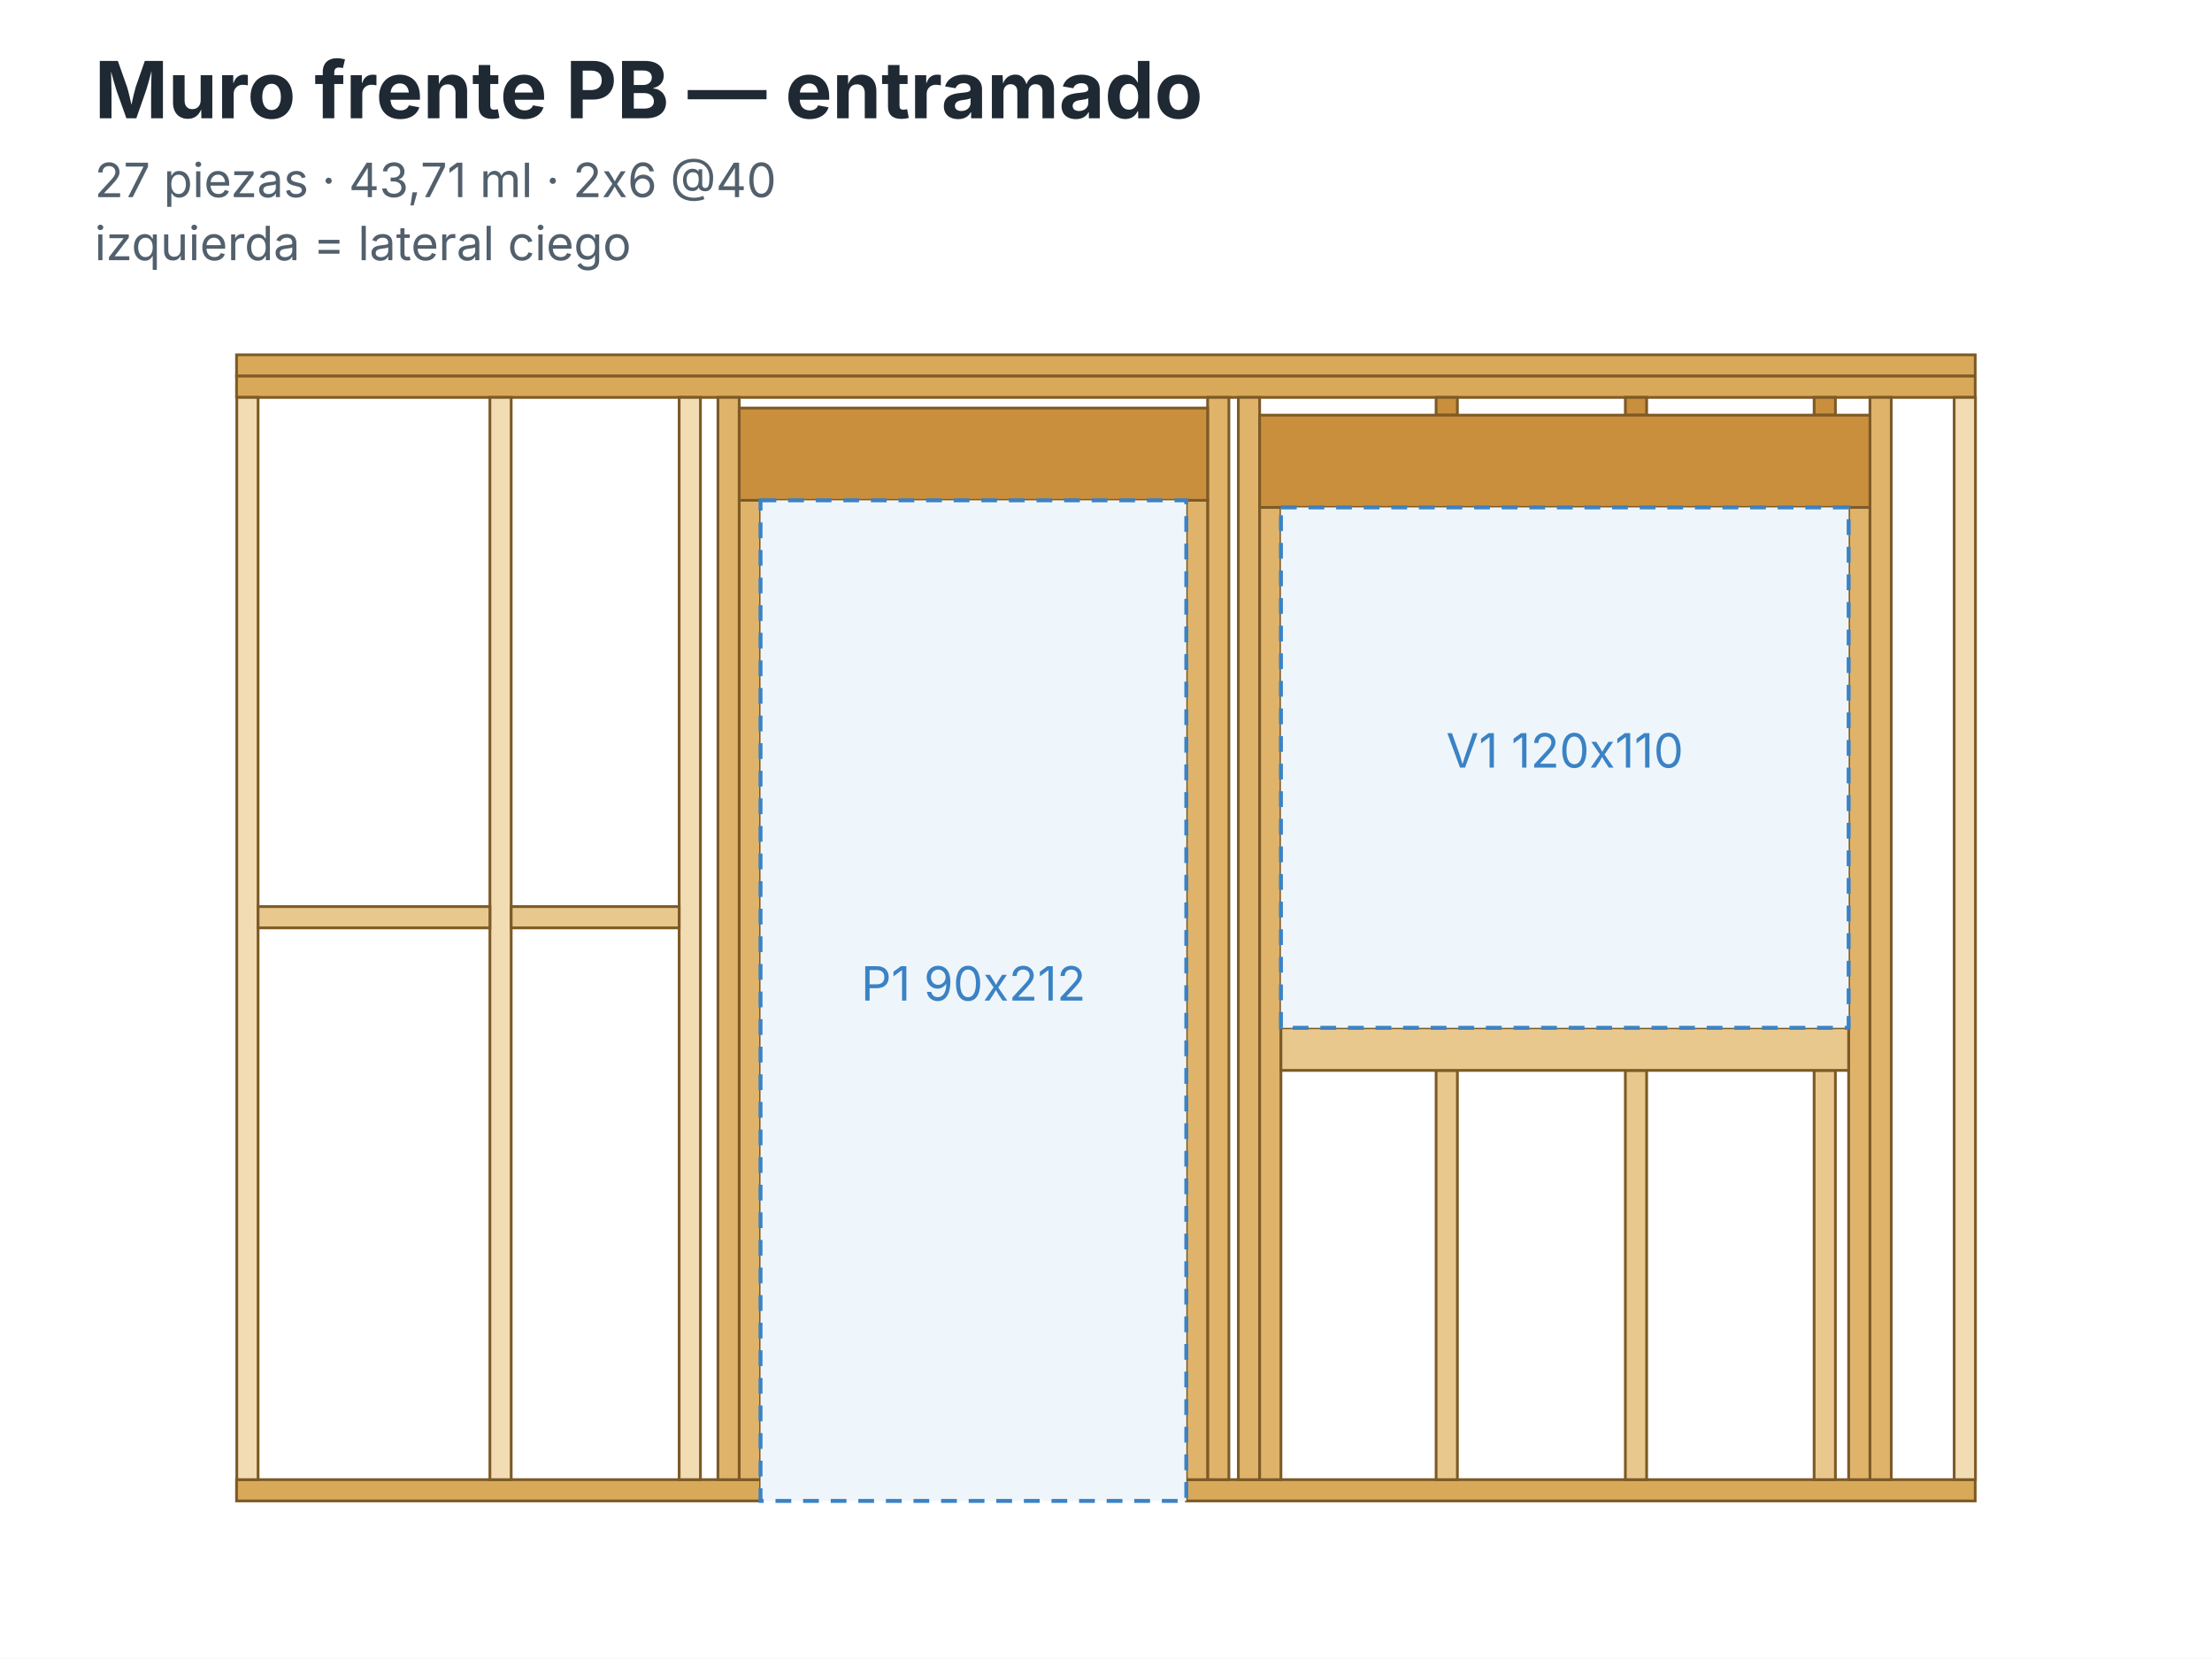
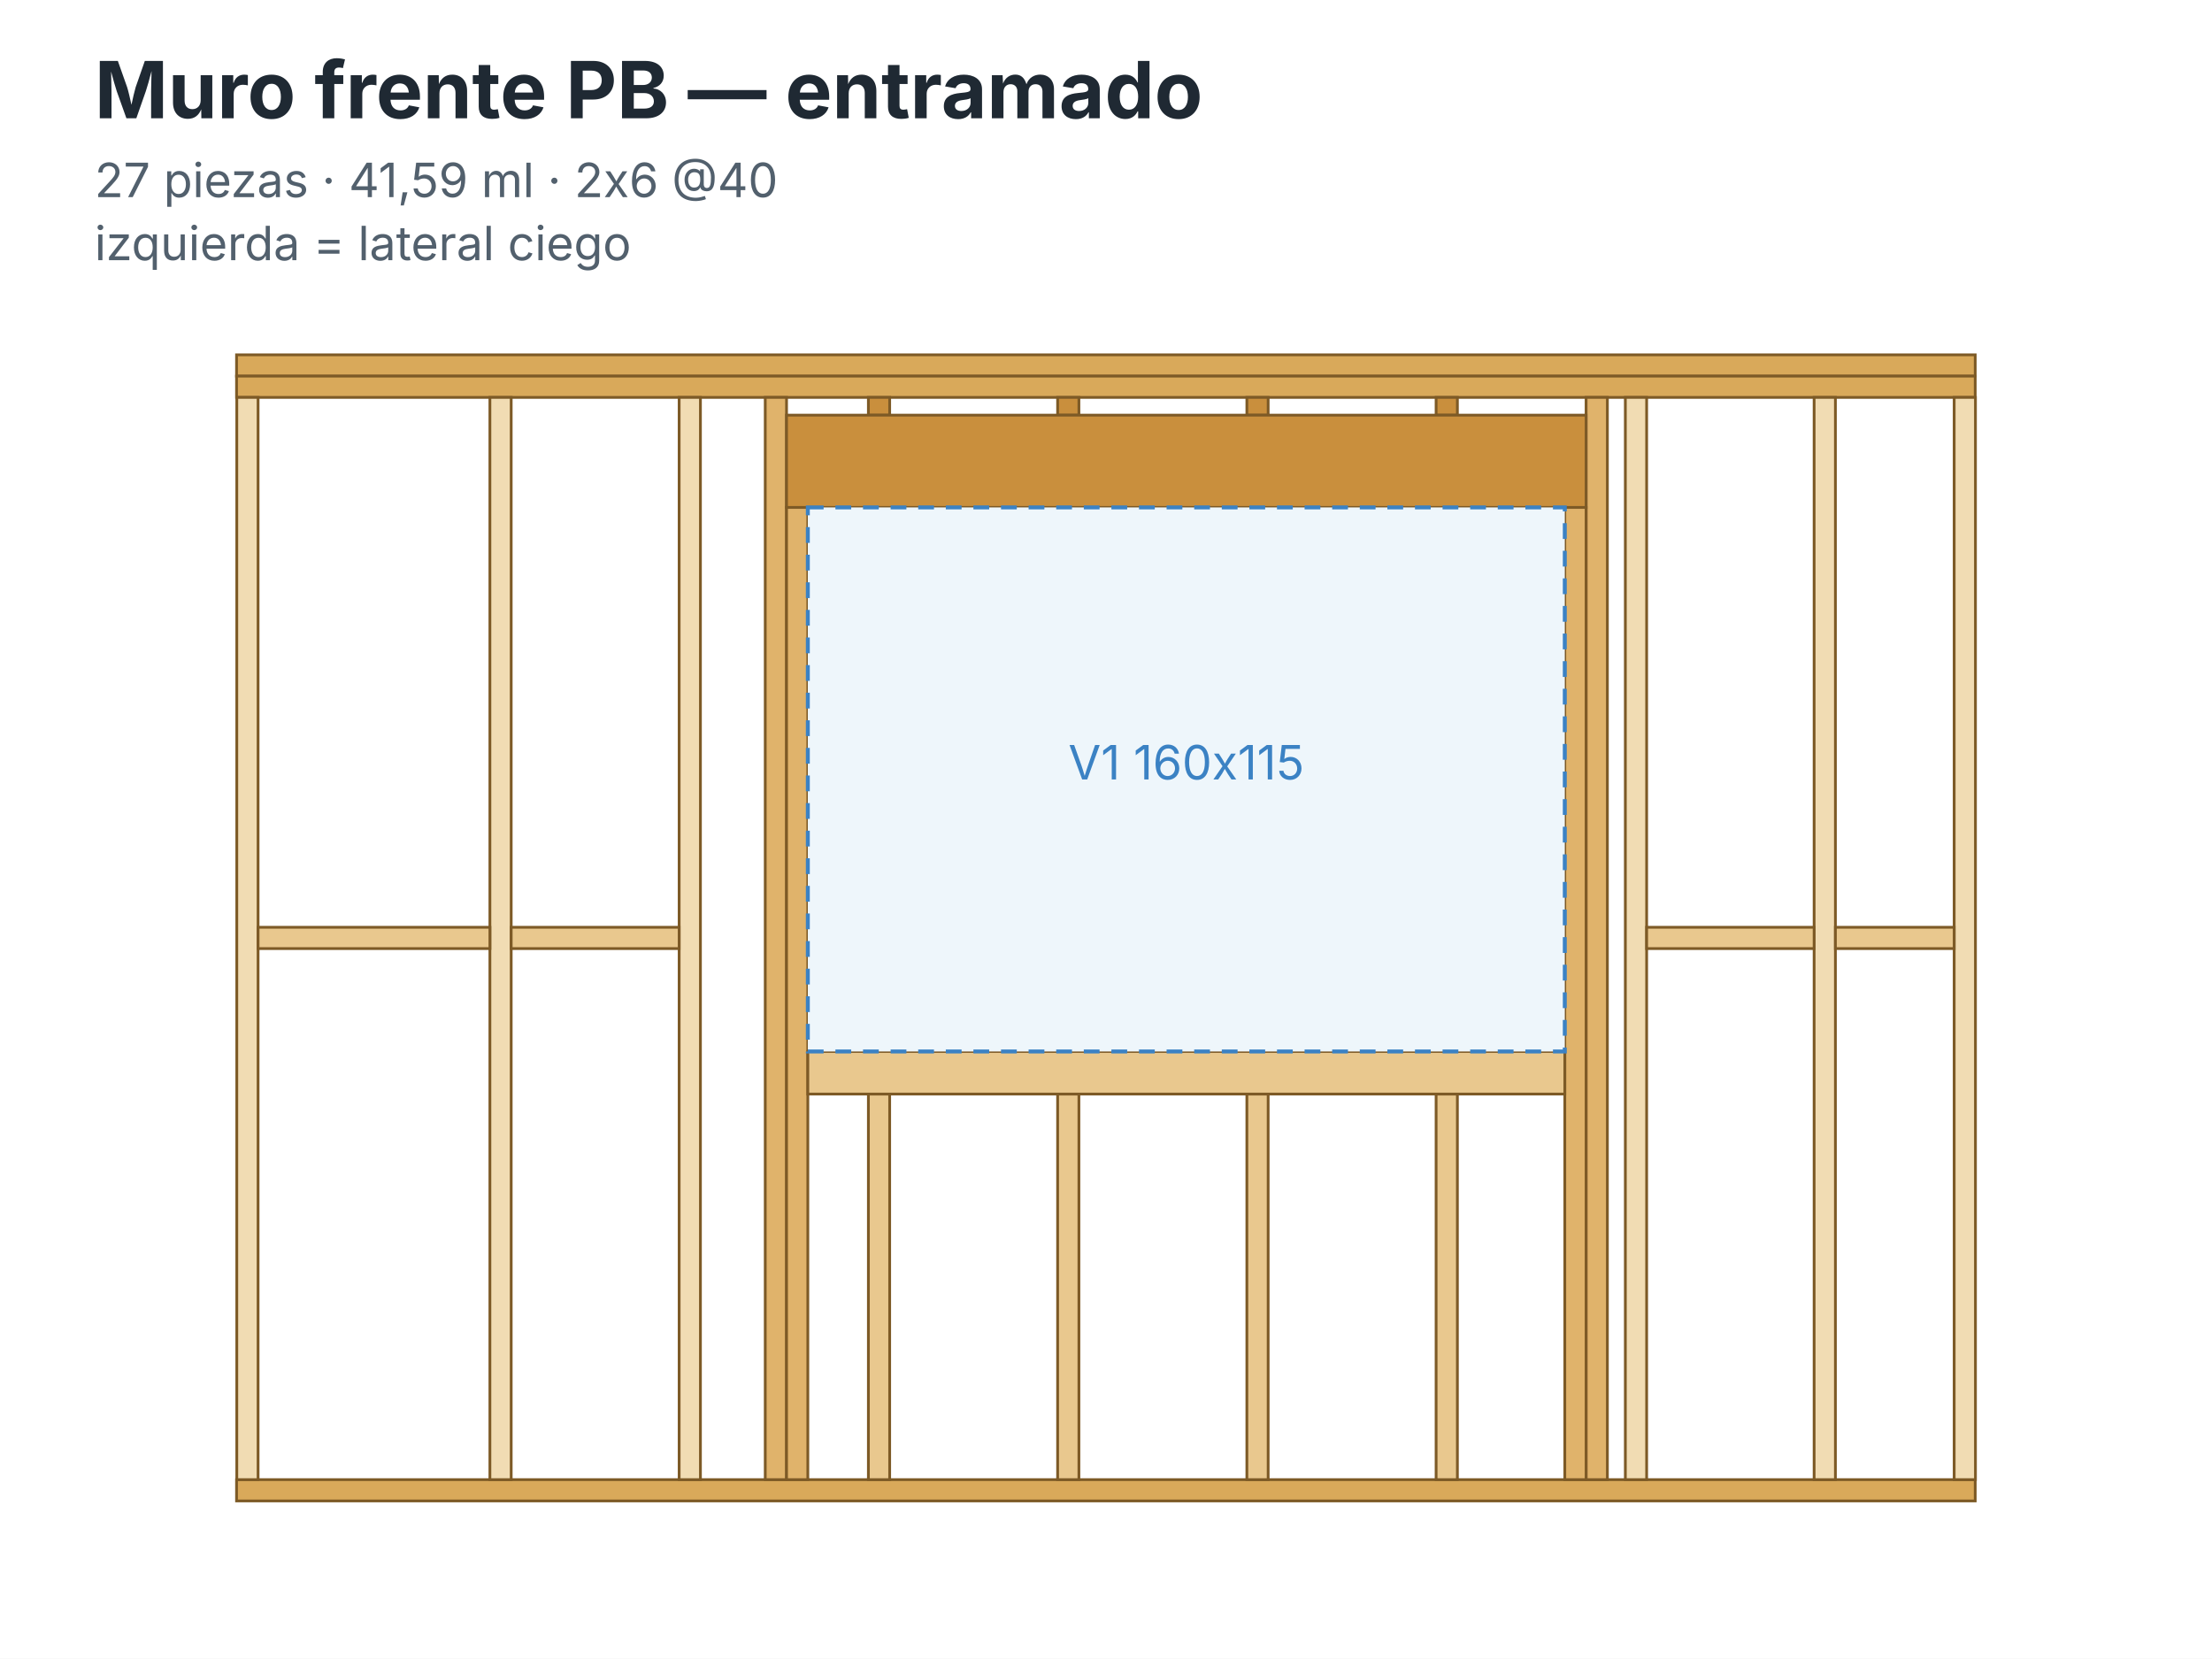
<svg xmlns="http://www.w3.org/2000/svg" viewBox="0 0 561.06 420.7" width="561.06" height="420.7">
  <style>
 .wall{fill:#2b2f33} .wallc{fill:#cfcac0;stroke:#2b2f33;stroke-width:1.2}
 .ins{fill:url(#ins)} .thin{stroke:#2b2f33;stroke-width:.8;fill:none}
 .open{fill:#fff;stroke:none} .glass{stroke:#3b82c4;stroke-width:1.2;fill:none}
 .swing{stroke:#555;stroke-width:.8;fill:none;stroke-dasharray:4 3}
 .furn{fill:#f6f3ec;stroke:#7a6f60;stroke-width:1} .furnhi{fill:none;stroke:#7a6f60;stroke-width:1;stroke-dasharray:6 4}
 .art{fill:#fff;stroke:#3a4a5a;stroke-width:1.2}
 .lbl{font-size:12px;fill:#333} .lbls{font-size:10px;fill:#555} .room{font-size:15px;font-weight:600;fill:#222}
 .area{font-size:12px;fill:#666} .dim{stroke:#a33;stroke-width:.8;fill:none} .dimt{font-size:11px;fill:#a33}
 .ttl{font-size:20px;font-weight:700;fill:#1f2933} .sub{font-size:12px;fill:#52606d}
 .stair{stroke:#555;stroke-width:.8;fill:#efe7dc} .staird{stroke:#777;stroke-width:.8;fill:none;stroke-dasharray:5 4}
 .ghost{opacity:.35} .grid{stroke:#e6e2da;stroke-width:.5}
</style>
  <defs>
    <pattern id="ins" width="10" height="10" patternUnits="userSpaceOnUse" patternTransform="rotate(45)">
      <rect width="10" height="10" fill="#f6e7a5" />
      <line x1="0" y1="0" x2="0" y2="10" stroke="#d8b84c" stroke-width="2" />
    </pattern>
    <marker id="arr" viewBox="0 0 10 10" refX="9" refY="5" markerWidth="7" markerHeight="7" orient="auto-start-reverse">
      <path d="M0,0 L10,5 L0,10 z" fill="#333" />
    </marker>
    <marker id="tick" viewBox="0 0 10 10" refX="5" refY="5" markerWidth="8" markerHeight="8" orient="auto">
      <path d="M2,8 L8,2" stroke="#a33" stroke-width="1.4" />
    </marker>
  </defs>
  <rect width="100%" height="100%" fill="#fff" />
  <text x="24" y="30" class="ttl" font-family="Inter, Arial, sans-serif">Muro frente PB — entramado</text>
-   <text x="24" y="50" class="sub" font-family="Inter, Arial, sans-serif">27 piezas · 43,71 ml · 2x6 @40</text>
+   <text x="24" y="50" class="sub" font-family="Inter, Arial, sans-serif">27 piezas · 41,59 ml · 2x6 @40</text>
  <text x="24" y="66" class="sub" font-family="Inter, Arial, sans-serif">izquierda = lateral ciego</text>
-   <polygon points="60,380.7 192.9,380.7 192.9,375.3 60,375.3" fill="#d9a95a" stroke="#7d5a26" stroke-width=".7" />
-   <polygon points="300.9,380.7 501,380.7 501,375.3 300.9,375.3" fill="#d9a95a" stroke="#7d5a26" stroke-width=".7" />
+   <polygon points="60,380.7 501,380.7 501,375.3 60,375.3" fill="#d9a95a" stroke="#7d5a26" stroke-width=".7" />
  <polygon points="60,95.4 501,95.4 501,90 60,90" fill="#d9a95a" stroke="#7d5a26" stroke-width=".7" />
  <polygon points="60,100.8 501,100.8 501,95.4 60,95.4" fill="#d9a95a" stroke="#7d5a26" stroke-width=".7" />
  <polygon points="60.06,375.3 65.46,375.3 65.46,100.8 60.06,100.8" fill="#f1dcb3" stroke="#7d5a26" stroke-width=".7" />
  <polygon points="124.26,375.3 129.66,375.3 129.66,100.8 124.26,100.8" fill="#f1dcb3" stroke="#7d5a26" stroke-width=".7" />
  <polygon points="172.26,375.3 177.66,375.3 177.66,100.8 172.26,100.8" fill="#f1dcb3" stroke="#7d5a26" stroke-width=".7" />
-   <polygon points="364.26,375.3 369.66,375.3 369.66,271.5 364.26,271.5" fill="#e9c88e" stroke="#7d5a26" stroke-width=".7" />
+   <polygon points="220.26,375.3 225.66,375.3 225.66,277.5 220.26,277.5" fill="#e9c88e" stroke="#7d5a26" stroke-width=".7" />
+   <polygon points="220.26,105.3 225.66,105.3 225.66,100.8 220.26,100.8" fill="#c98f3d" stroke="#7d5a26" stroke-width=".7" />
+   <polygon points="268.26,375.3 273.66,375.3 273.66,277.5 268.26,277.5" fill="#e9c88e" stroke="#7d5a26" stroke-width=".7" />
+   <polygon points="268.26,105.3 273.66,105.3 273.66,100.8 268.26,100.8" fill="#c98f3d" stroke="#7d5a26" stroke-width=".7" />
+   <polygon points="316.26,375.3 321.66,375.3 321.66,277.5 316.26,277.5" fill="#e9c88e" stroke="#7d5a26" stroke-width=".7" />
+   <polygon points="316.26,105.3 321.66,105.3 321.66,100.8 316.26,100.8" fill="#c98f3d" stroke="#7d5a26" stroke-width=".7" />
+   <polygon points="364.26,375.3 369.66,375.3 369.66,277.5 364.26,277.5" fill="#e9c88e" stroke="#7d5a26" stroke-width=".7" />
  <polygon points="364.26,105.3 369.66,105.3 369.66,100.8 364.26,100.8" fill="#c98f3d" stroke="#7d5a26" stroke-width=".7" />
-   <polygon points="412.26,375.3 417.66,375.3 417.66,271.5 412.26,271.5" fill="#e9c88e" stroke="#7d5a26" stroke-width=".7" />
-   <polygon points="412.26,105.3 417.66,105.3 417.66,100.8 412.26,100.8" fill="#c98f3d" stroke="#7d5a26" stroke-width=".7" />
-   <polygon points="460.14,375.3 465.54,375.3 465.54,271.5 460.14,271.5" fill="#e9c88e" stroke="#7d5a26" stroke-width=".7" />
-   <polygon points="460.14,105.3 465.54,105.3 465.54,100.8 460.14,100.8" fill="#c98f3d" stroke="#7d5a26" stroke-width=".7" />
+   <polygon points="412.26,375.3 417.66,375.3 417.66,100.8 412.26,100.8" fill="#f1dcb3" stroke="#7d5a26" stroke-width=".7" />
+   <polygon points="460.14,375.3 465.54,375.3 465.54,100.8 460.14,100.8" fill="#f1dcb3" stroke="#7d5a26" stroke-width=".7" />
  <polygon points="495.66,375.3 501.06,375.3 501.06,100.8 495.66,100.8" fill="#f1dcb3" stroke="#7d5a26" stroke-width=".7" />
-   <polygon points="182.1,375.3 187.5,375.3 187.5,100.8 182.1,100.8" fill="#e0b36b" stroke="#7d5a26" stroke-width=".7" />
-   <polygon points="187.5,375.3 192.9,375.3 192.9,126.9 187.5,126.9" fill="#e0b36b" stroke="#7d5a26" stroke-width=".7" />
-   <polygon points="306.3,375.3 311.7,375.3 311.7,100.8 306.3,100.8" fill="#e0b36b" stroke="#7d5a26" stroke-width=".7" />
-   <polygon points="300.9,375.3 306.3,375.3 306.3,126.9 300.9,126.9" fill="#e0b36b" stroke="#7d5a26" stroke-width=".7" />
-   <polygon points="187.5,126.9 306.3,126.9 306.3,103.5 187.5,103.5" fill="#c98f3d" stroke="#7d5a26" stroke-width=".7" />
-   <polygon points="314.1,375.3 319.5,375.3 319.5,100.8 314.1,100.8" fill="#e0b36b" stroke="#7d5a26" stroke-width=".7" />
-   <polygon points="319.5,375.3 324.9,375.3 324.9,128.7 319.5,128.7" fill="#e0b36b" stroke="#7d5a26" stroke-width=".7" />
-   <polygon points="474.3,375.3 479.7,375.3 479.7,100.8 474.3,100.8" fill="#e0b36b" stroke="#7d5a26" stroke-width=".7" />
-   <polygon points="468.9,375.3 474.3,375.3 474.3,128.7 468.9,128.7" fill="#e0b36b" stroke="#7d5a26" stroke-width=".7" />
-   <polygon points="319.5,128.7 474.3,128.7 474.3,105.3 319.5,105.3" fill="#c98f3d" stroke="#7d5a26" stroke-width=".7" />
-   <polygon points="324.9,271.5 468.9,271.5 468.9,260.7 324.9,260.7" fill="#e9c88e" stroke="#7d5a26" stroke-width=".7" />
-   <polygon points="65.46,235.35 124.26,235.35 124.26,229.95 65.46,229.95" fill="#e9c88e" stroke="#7d5a26" stroke-width=".7" />
-   <polygon points="129.66,235.35 172.26,235.35 172.26,229.95 129.66,229.95" fill="#e9c88e" stroke="#7d5a26" stroke-width=".7" />
-   <rect x="192.9" y="126.9" width="108" height="253.8" fill="#eef6fb" stroke="#3b82c4" stroke-dasharray="4 3" />
-   <text x="246.9" y="253.8" font-size="12" text-anchor="middle" fill="#3b82c4" font-family="Inter, Arial, sans-serif">P1 90x212</text>
-   <rect x="324.9" y="128.7" width="144" height="132" fill="#eef6fb" stroke="#3b82c4" stroke-dasharray="4 3" />
-   <text x="396.9" y="194.7" font-size="12" text-anchor="middle" fill="#3b82c4" font-family="Inter, Arial, sans-serif">V1 120x110</text>
+   <polygon points="194.1,375.3 199.5,375.3 199.5,100.8 194.1,100.8" fill="#e0b36b" stroke="#7d5a26" stroke-width=".7" />
+   <polygon points="199.5,375.3 204.9,375.3 204.9,128.7 199.5,128.7" fill="#e0b36b" stroke="#7d5a26" stroke-width=".7" />
+   <polygon points="402.3,375.3 407.7,375.3 407.7,100.8 402.3,100.8" fill="#e0b36b" stroke="#7d5a26" stroke-width=".7" />
+   <polygon points="396.9,375.3 402.3,375.3 402.3,128.7 396.9,128.7" fill="#e0b36b" stroke="#7d5a26" stroke-width=".7" />
+   <polygon points="199.5,128.7 402.3,128.7 402.3,105.3 199.5,105.3" fill="#c98f3d" stroke="#7d5a26" stroke-width=".7" />
+   <polygon points="204.9,277.5 396.9,277.5 396.9,266.7 204.9,266.7" fill="#e9c88e" stroke="#7d5a26" stroke-width=".7" />
+   <polygon points="65.46,240.6 124.26,240.6 124.26,235.2 65.46,235.2" fill="#e9c88e" stroke="#7d5a26" stroke-width=".7" />
+   <polygon points="129.66,240.6 172.26,240.6 172.26,235.2 129.66,235.2" fill="#e9c88e" stroke="#7d5a26" stroke-width=".7" />
+   <polygon points="417.66,240.6 460.14,240.6 460.14,235.2 417.66,235.2" fill="#e9c88e" stroke="#7d5a26" stroke-width=".7" />
+   <polygon points="465.54,240.6 495.66,240.6 495.66,235.2 465.54,235.2" fill="#e9c88e" stroke="#7d5a26" stroke-width=".7" />
+   <rect x="204.9" y="128.7" width="192" height="138" fill="#eef6fb" stroke="#3b82c4" stroke-dasharray="4 3" />
+   <text x="300.9" y="197.7" font-size="12" text-anchor="middle" fill="#3b82c4" font-family="Inter, Arial, sans-serif">V1 160x115</text>
</svg>
